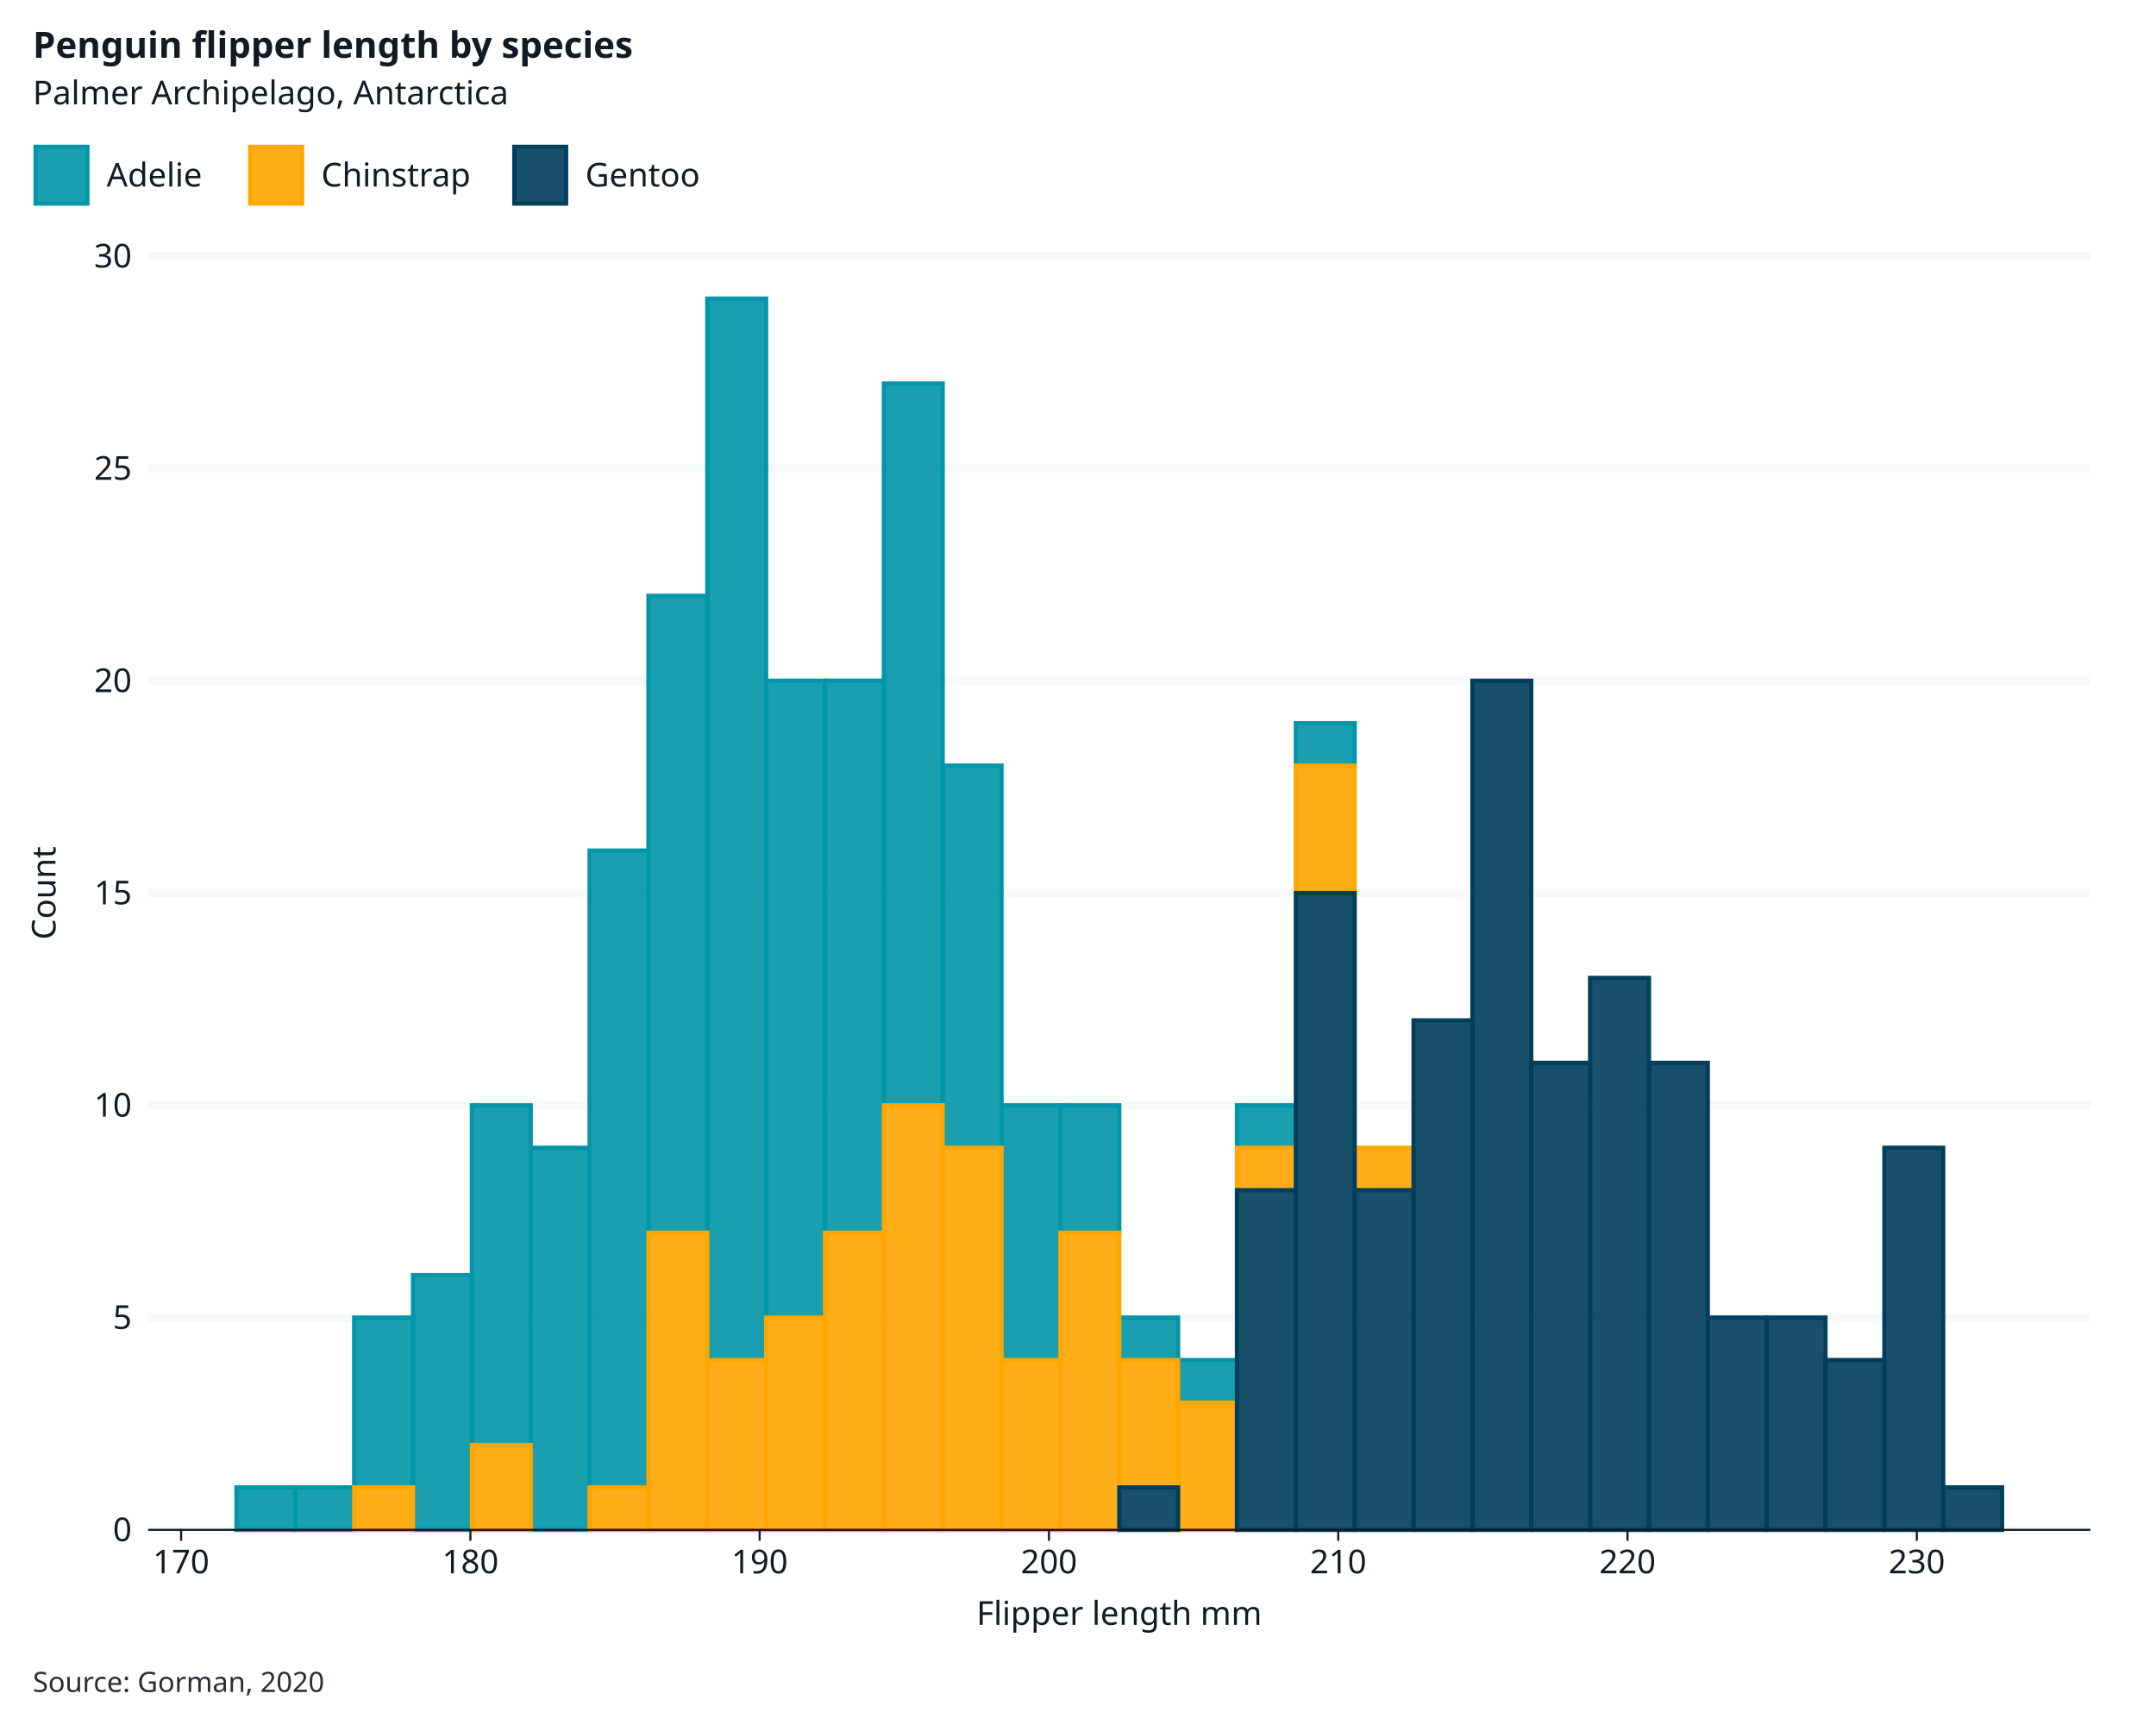
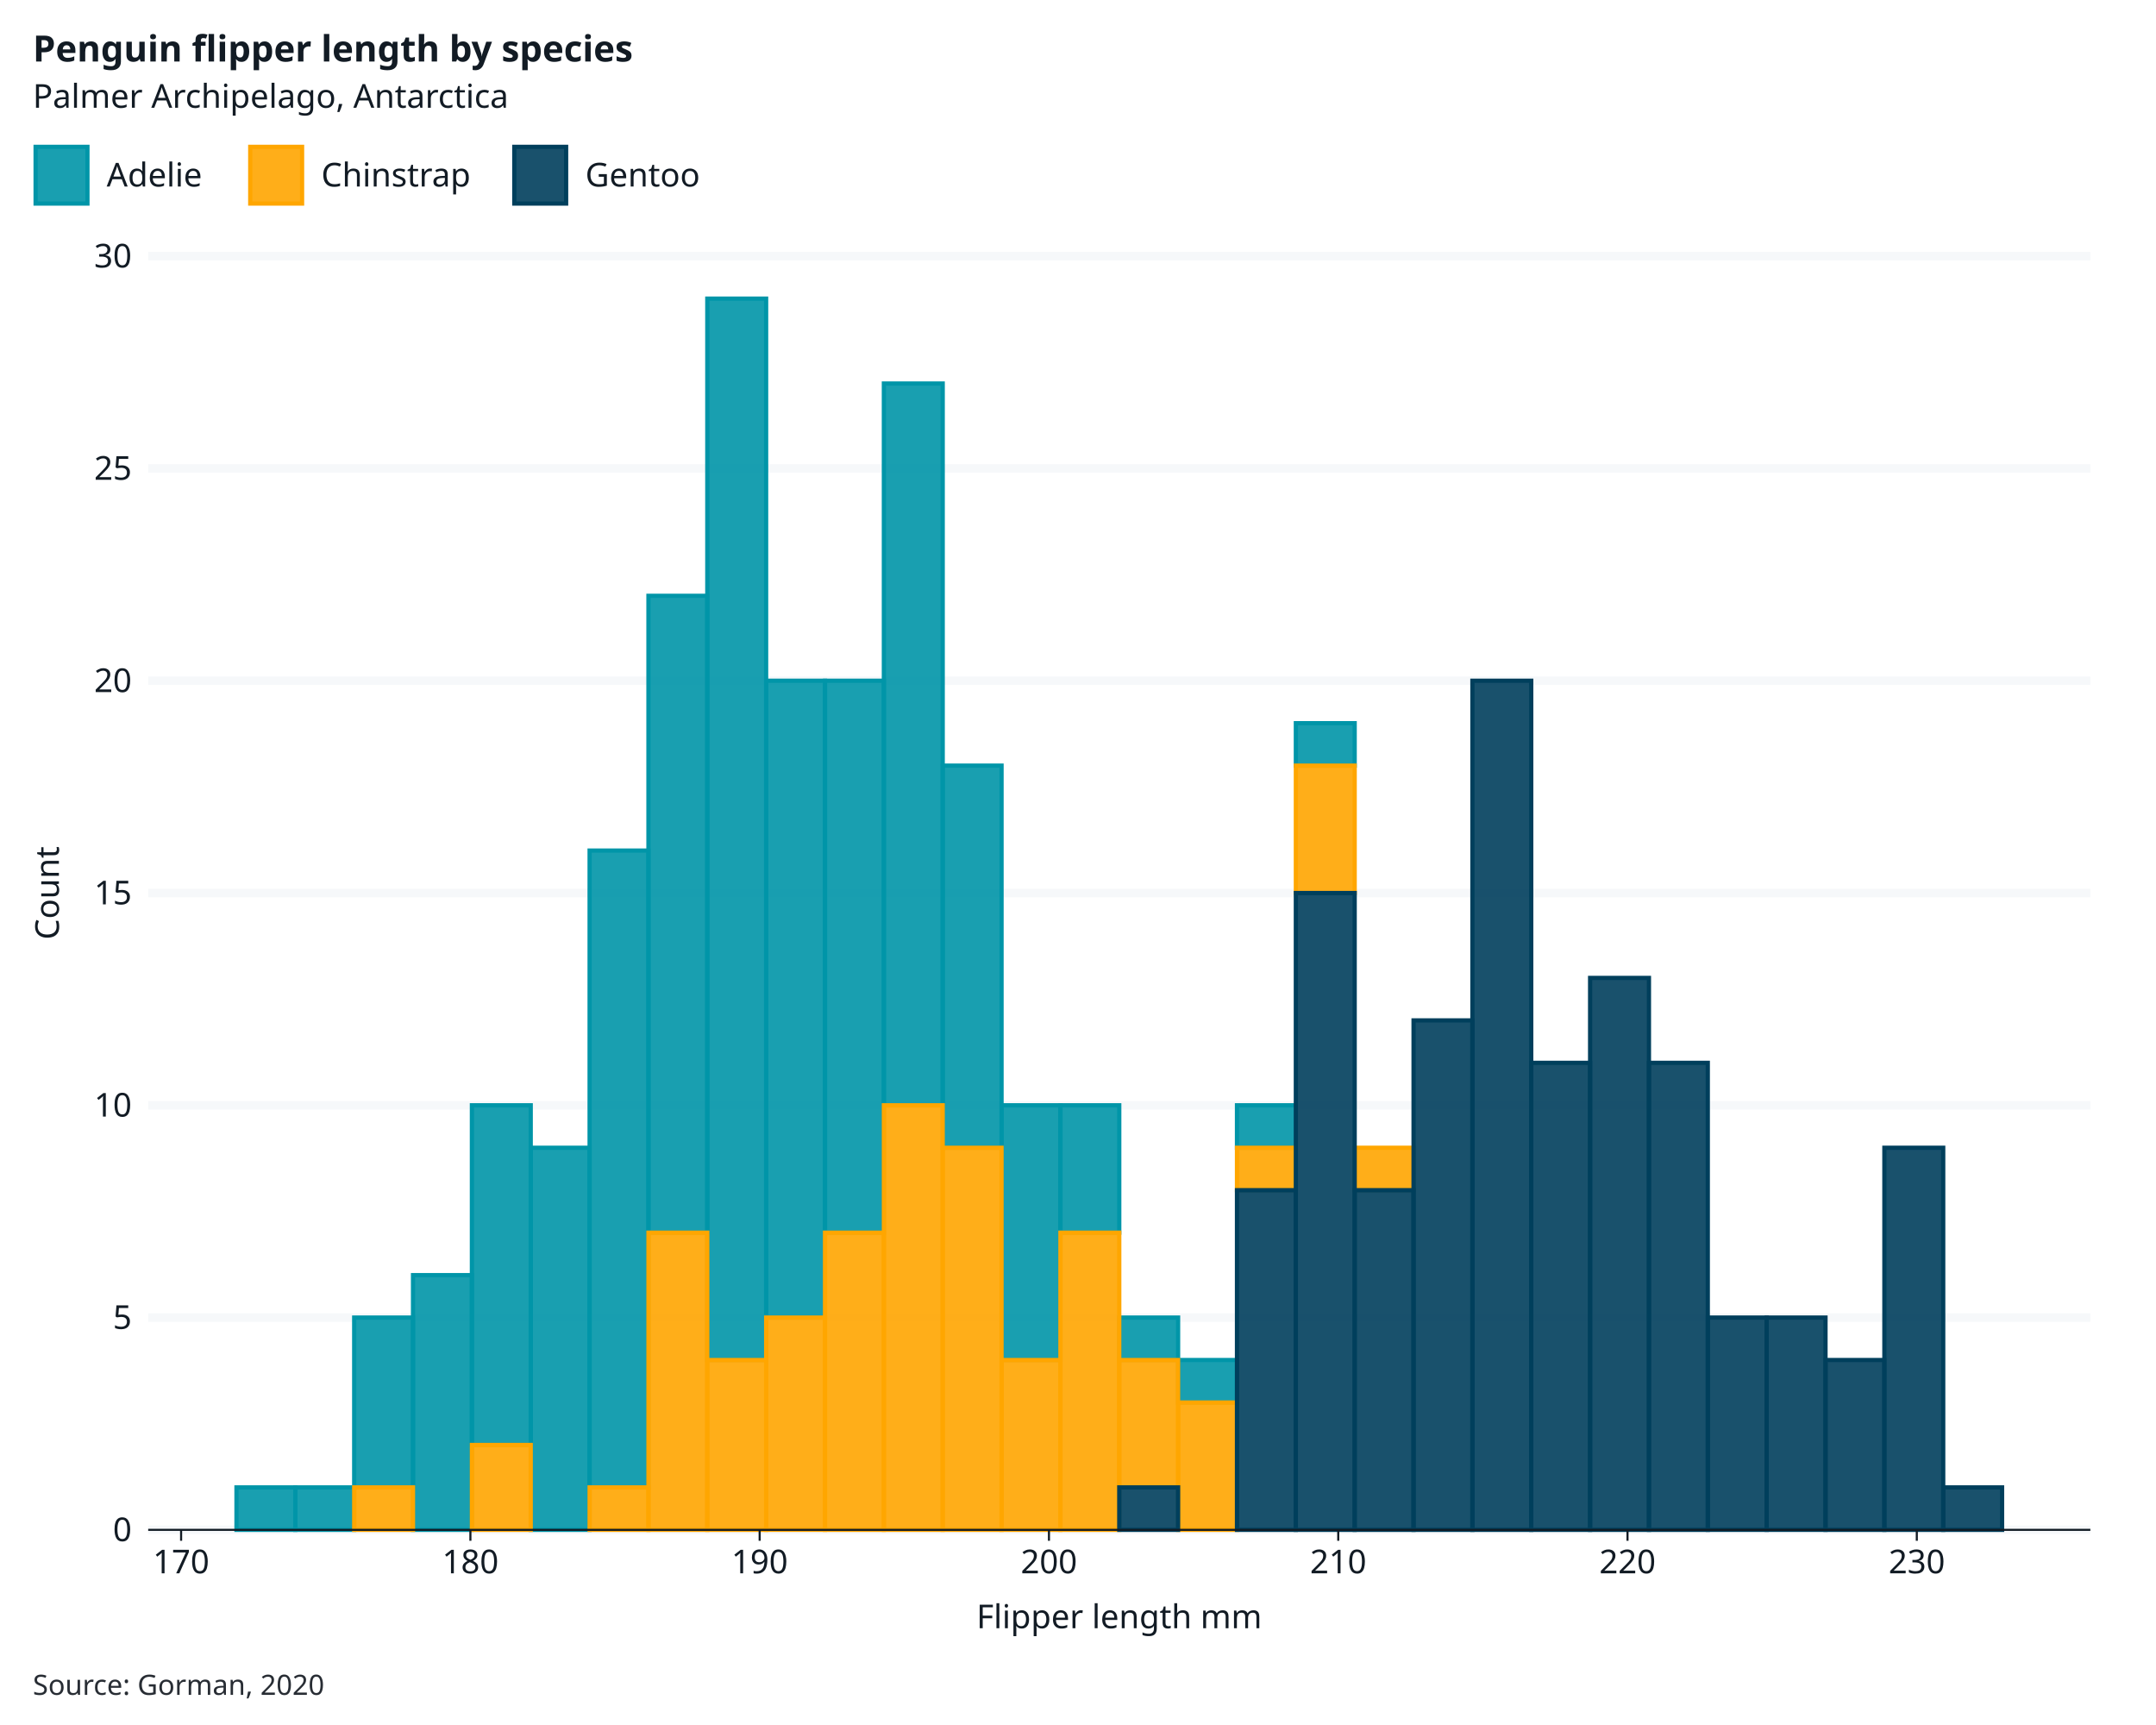
<svg xmlns="http://www.w3.org/2000/svg" class="svglite" data-engine-version="2.0" width="720.00pt" height="576.00pt" viewBox="0 0 720.00 576.00">
  <defs>
    <style type="text/css">
    .svglite line, .svglite polyline, .svglite polygon, .svglite path, .svglite rect, .svglite circle {
      fill: none;
      stroke: #000000;
      stroke-linecap: round;
      stroke-linejoin: round;
      stroke-miterlimit: 10.00;
    }
  </style>
  </defs>
  <rect width="100%" height="100%" style="stroke: none; fill: #FFFFFF;" />
  <defs>
    <clipPath id="cpMC4wMHw3MjAuMDB8MC4wMHw1NzYuMDA=">
      <rect x="0.00" y="0.00" width="720.00" height="576.00" />
    </clipPath>
  </defs>
  <g clip-path="url(#cpMC4wMHw3MjAuMDB8MC4wMHw1NzYuMDA=)">
    <rect x="0" y="0.00" width="720.00" height="576.00" style="stroke-width: 1.07; stroke: #FFFFFF; fill: #FFFFFF;" />
    <rect x="49.49" y="85.53" width="648.59" height="425.31" style="stroke-width: 1.07; stroke: #FFFFFF; fill: #FFFFFF;" />
    <polyline points="49.49,510.84 698.08,510.84 " style="stroke-width: 2.84; stroke: #F6F8FA; stroke-linecap: butt;" />
    <polyline points="49.49,439.95 698.08,439.95 " style="stroke-width: 2.84; stroke: #F6F8FA; stroke-linecap: butt;" />
    <polyline points="49.49,369.07 698.08,369.07 " style="stroke-width: 2.84; stroke: #F6F8FA; stroke-linecap: butt;" />
    <polyline points="49.49,298.19 698.08,298.19 " style="stroke-width: 2.84; stroke: #F6F8FA; stroke-linecap: butt;" />
    <polyline points="49.49,227.30 698.08,227.30 " style="stroke-width: 2.84; stroke: #F6F8FA; stroke-linecap: butt;" />
    <polyline points="49.49,156.42 698.08,156.42 " style="stroke-width: 2.84; stroke: #F6F8FA; stroke-linecap: butt;" />
    <polyline points="49.49,85.53 698.08,85.53 " style="stroke-width: 2.84; stroke: #F6F8FA; stroke-linecap: butt;" />
    <rect x="78.97" y="496.66" width="19.65" height="14.18" style="stroke-width: 1.41; stroke: #0095A8; stroke-linecap: butt; stroke-linejoin: miter; fill: #0095A8; fill-opacity: 0.90;" />
    <rect x="98.62" y="496.66" width="19.65" height="14.18" style="stroke-width: 1.41; stroke: #0095A8; stroke-linecap: butt; stroke-linejoin: miter; fill: #0095A8; fill-opacity: 0.90;" />
    <rect x="118.28" y="439.95" width="19.65" height="56.71" style="stroke-width: 1.41; stroke: #0095A8; stroke-linecap: butt; stroke-linejoin: miter; fill: #0095A8; fill-opacity: 0.90;" />
    <rect x="137.93" y="425.78" width="19.65" height="85.06" style="stroke-width: 1.41; stroke: #0095A8; stroke-linecap: butt; stroke-linejoin: miter; fill: #0095A8; fill-opacity: 0.90;" />
    <rect x="157.59" y="369.07" width="19.65" height="113.42" style="stroke-width: 1.41; stroke: #0095A8; stroke-linecap: butt; stroke-linejoin: miter; fill: #0095A8; fill-opacity: 0.90;" />
    <rect x="177.24" y="383.25" width="19.65" height="127.59" style="stroke-width: 1.41; stroke: #0095A8; stroke-linecap: butt; stroke-linejoin: miter; fill: #0095A8; fill-opacity: 0.90;" />
    <rect x="196.90" y="284.01" width="19.65" height="212.65" style="stroke-width: 1.41; stroke: #0095A8; stroke-linecap: butt; stroke-linejoin: miter; fill: #0095A8; fill-opacity: 0.90;" />
    <rect x="216.55" y="198.95" width="19.65" height="212.65" style="stroke-width: 1.41; stroke: #0095A8; stroke-linecap: butt; stroke-linejoin: miter; fill: #0095A8; fill-opacity: 0.90;" />
    <rect x="236.20" y="99.71" width="19.65" height="354.42" style="stroke-width: 1.41; stroke: #0095A8; stroke-linecap: butt; stroke-linejoin: miter; fill: #0095A8; fill-opacity: 0.90;" />
    <rect x="255.86" y="227.30" width="19.65" height="212.65" style="stroke-width: 1.41; stroke: #0095A8; stroke-linecap: butt; stroke-linejoin: miter; fill: #0095A8; fill-opacity: 0.90;" />
    <rect x="275.51" y="227.30" width="19.65" height="184.30" style="stroke-width: 1.41; stroke: #0095A8; stroke-linecap: butt; stroke-linejoin: miter; fill: #0095A8; fill-opacity: 0.90;" />
    <rect x="295.17" y="128.06" width="19.65" height="241.01" style="stroke-width: 1.41; stroke: #0095A8; stroke-linecap: butt; stroke-linejoin: miter; fill: #0095A8; fill-opacity: 0.90;" />
    <rect x="314.82" y="255.65" width="19.65" height="127.59" style="stroke-width: 1.41; stroke: #0095A8; stroke-linecap: butt; stroke-linejoin: miter; fill: #0095A8; fill-opacity: 0.90;" />
    <rect x="334.48" y="369.07" width="19.65" height="85.06" style="stroke-width: 1.41; stroke: #0095A8; stroke-linecap: butt; stroke-linejoin: miter; fill: #0095A8; fill-opacity: 0.90;" />
    <rect x="354.13" y="369.07" width="19.65" height="42.53" style="stroke-width: 1.41; stroke: #0095A8; stroke-linecap: butt; stroke-linejoin: miter; fill: #0095A8; fill-opacity: 0.90;" />
    <rect x="373.78" y="439.95" width="19.65" height="14.18" style="stroke-width: 1.41; stroke: #0095A8; stroke-linecap: butt; stroke-linejoin: miter; fill: #0095A8; fill-opacity: 0.90;" />
    <rect x="393.44" y="454.13" width="19.65" height="14.18" style="stroke-width: 1.41; stroke: #0095A8; stroke-linecap: butt; stroke-linejoin: miter; fill: #0095A8; fill-opacity: 0.90;" />
    <rect x="413.09" y="369.07" width="19.65" height="14.18" style="stroke-width: 1.41; stroke: #0095A8; stroke-linecap: butt; stroke-linejoin: miter; fill: #0095A8; fill-opacity: 0.90;" />
    <rect x="432.75" y="241.48" width="19.65" height="14.18" style="stroke-width: 1.41; stroke: #0095A8; stroke-linecap: butt; stroke-linejoin: miter; fill: #0095A8; fill-opacity: 0.90;" />
    <rect x="452.40" y="383.25" width="19.65" height="0.00" style="stroke-width: 1.41; stroke: #0095A8; stroke-linecap: butt; stroke-linejoin: miter; fill: #0095A8; fill-opacity: 0.90;" />
    <rect x="472.06" y="340.72" width="19.65" height="0.00" style="stroke-width: 1.41; stroke: #0095A8; stroke-linecap: butt; stroke-linejoin: miter; fill: #0095A8; fill-opacity: 0.90;" />
    <rect x="491.71" y="227.30" width="19.65" height="0.00" style="stroke-width: 1.41; stroke: #0095A8; stroke-linecap: butt; stroke-linejoin: miter; fill: #0095A8; fill-opacity: 0.90;" />
    <rect x="511.37" y="354.89" width="19.65" height="0.00" style="stroke-width: 1.41; stroke: #0095A8; stroke-linecap: butt; stroke-linejoin: miter; fill: #0095A8; fill-opacity: 0.90;" />
    <rect x="531.02" y="326.54" width="19.65" height="0.00" style="stroke-width: 1.41; stroke: #0095A8; stroke-linecap: butt; stroke-linejoin: miter; fill: #0095A8; fill-opacity: 0.90;" />
    <rect x="550.67" y="354.89" width="19.65" height="0.00" style="stroke-width: 1.41; stroke: #0095A8; stroke-linecap: butt; stroke-linejoin: miter; fill: #0095A8; fill-opacity: 0.90;" />
    <rect x="570.33" y="439.95" width="19.65" height="0.00" style="stroke-width: 1.41; stroke: #0095A8; stroke-linecap: butt; stroke-linejoin: miter; fill: #0095A8; fill-opacity: 0.90;" />
    <rect x="589.98" y="439.95" width="19.65" height="0.00" style="stroke-width: 1.41; stroke: #0095A8; stroke-linecap: butt; stroke-linejoin: miter; fill: #0095A8; fill-opacity: 0.90;" />
    <rect x="609.64" y="454.13" width="19.65" height="0.00" style="stroke-width: 1.41; stroke: #0095A8; stroke-linecap: butt; stroke-linejoin: miter; fill: #0095A8; fill-opacity: 0.90;" />
    <rect x="629.29" y="383.25" width="19.65" height="0.00" style="stroke-width: 1.41; stroke: #0095A8; stroke-linecap: butt; stroke-linejoin: miter; fill: #0095A8; fill-opacity: 0.90;" />
    <rect x="648.95" y="496.66" width="19.65" height="0.00" style="stroke-width: 1.41; stroke: #0095A8; stroke-linecap: butt; stroke-linejoin: miter; fill: #0095A8; fill-opacity: 0.90;" />
    <rect x="78.97" y="510.84" width="19.65" height="0.00" style="stroke-width: 1.41; stroke: #FFA600; stroke-linecap: butt; stroke-linejoin: miter; fill: #FFA600; fill-opacity: 0.90;" />
    <rect x="98.62" y="510.84" width="19.65" height="0.00" style="stroke-width: 1.41; stroke: #FFA600; stroke-linecap: butt; stroke-linejoin: miter; fill: #FFA600; fill-opacity: 0.90;" />
    <rect x="118.28" y="496.66" width="19.65" height="14.18" style="stroke-width: 1.41; stroke: #FFA600; stroke-linecap: butt; stroke-linejoin: miter; fill: #FFA600; fill-opacity: 0.90;" />
    <rect x="137.93" y="510.84" width="19.65" height="0.00" style="stroke-width: 1.41; stroke: #FFA600; stroke-linecap: butt; stroke-linejoin: miter; fill: #FFA600; fill-opacity: 0.90;" />
    <rect x="157.59" y="482.49" width="19.65" height="28.35" style="stroke-width: 1.41; stroke: #FFA600; stroke-linecap: butt; stroke-linejoin: miter; fill: #FFA600; fill-opacity: 0.90;" />
    <rect x="177.24" y="510.84" width="19.65" height="0.00" style="stroke-width: 1.41; stroke: #FFA600; stroke-linecap: butt; stroke-linejoin: miter; fill: #FFA600; fill-opacity: 0.90;" />
    <rect x="196.90" y="496.66" width="19.65" height="14.18" style="stroke-width: 1.41; stroke: #FFA600; stroke-linecap: butt; stroke-linejoin: miter; fill: #FFA600; fill-opacity: 0.90;" />
    <rect x="216.55" y="411.60" width="19.65" height="99.24" style="stroke-width: 1.41; stroke: #FFA600; stroke-linecap: butt; stroke-linejoin: miter; fill: #FFA600; fill-opacity: 0.90;" />
    <rect x="236.20" y="454.13" width="19.65" height="56.71" style="stroke-width: 1.41; stroke: #FFA600; stroke-linecap: butt; stroke-linejoin: miter; fill: #FFA600; fill-opacity: 0.90;" />
    <rect x="255.86" y="439.95" width="19.65" height="70.88" style="stroke-width: 1.41; stroke: #FFA600; stroke-linecap: butt; stroke-linejoin: miter; fill: #FFA600; fill-opacity: 0.90;" />
    <rect x="275.51" y="411.60" width="19.65" height="99.24" style="stroke-width: 1.41; stroke: #FFA600; stroke-linecap: butt; stroke-linejoin: miter; fill: #FFA600; fill-opacity: 0.90;" />
    <rect x="295.17" y="369.07" width="19.65" height="141.77" style="stroke-width: 1.41; stroke: #FFA600; stroke-linecap: butt; stroke-linejoin: miter; fill: #FFA600; fill-opacity: 0.90;" />
    <rect x="314.82" y="383.25" width="19.65" height="127.59" style="stroke-width: 1.41; stroke: #FFA600; stroke-linecap: butt; stroke-linejoin: miter; fill: #FFA600; fill-opacity: 0.90;" />
    <rect x="334.48" y="454.13" width="19.65" height="56.71" style="stroke-width: 1.41; stroke: #FFA600; stroke-linecap: butt; stroke-linejoin: miter; fill: #FFA600; fill-opacity: 0.90;" />
    <rect x="354.13" y="411.60" width="19.65" height="99.24" style="stroke-width: 1.41; stroke: #FFA600; stroke-linecap: butt; stroke-linejoin: miter; fill: #FFA600; fill-opacity: 0.90;" />
    <rect x="373.78" y="454.13" width="19.65" height="42.53" style="stroke-width: 1.41; stroke: #FFA600; stroke-linecap: butt; stroke-linejoin: miter; fill: #FFA600; fill-opacity: 0.90;" />
    <rect x="393.44" y="468.31" width="19.65" height="42.53" style="stroke-width: 1.41; stroke: #FFA600; stroke-linecap: butt; stroke-linejoin: miter; fill: #FFA600; fill-opacity: 0.90;" />
    <rect x="413.09" y="383.25" width="19.65" height="14.18" style="stroke-width: 1.41; stroke: #FFA600; stroke-linecap: butt; stroke-linejoin: miter; fill: #FFA600; fill-opacity: 0.90;" />
    <rect x="432.75" y="255.65" width="19.65" height="42.53" style="stroke-width: 1.41; stroke: #FFA600; stroke-linecap: butt; stroke-linejoin: miter; fill: #FFA600; fill-opacity: 0.90;" />
    <rect x="452.40" y="383.25" width="19.65" height="14.18" style="stroke-width: 1.41; stroke: #FFA600; stroke-linecap: butt; stroke-linejoin: miter; fill: #FFA600; fill-opacity: 0.90;" />
    <rect x="472.06" y="340.72" width="19.65" height="0.00" style="stroke-width: 1.41; stroke: #FFA600; stroke-linecap: butt; stroke-linejoin: miter; fill: #FFA600; fill-opacity: 0.90;" />
    <rect x="491.71" y="227.30" width="19.65" height="0.00" style="stroke-width: 1.41; stroke: #FFA600; stroke-linecap: butt; stroke-linejoin: miter; fill: #FFA600; fill-opacity: 0.90;" />
    <rect x="511.37" y="354.89" width="19.65" height="0.00" style="stroke-width: 1.41; stroke: #FFA600; stroke-linecap: butt; stroke-linejoin: miter; fill: #FFA600; fill-opacity: 0.90;" />
    <rect x="531.02" y="326.54" width="19.65" height="0.00" style="stroke-width: 1.41; stroke: #FFA600; stroke-linecap: butt; stroke-linejoin: miter; fill: #FFA600; fill-opacity: 0.90;" />
    <rect x="550.67" y="354.89" width="19.65" height="0.00" style="stroke-width: 1.41; stroke: #FFA600; stroke-linecap: butt; stroke-linejoin: miter; fill: #FFA600; fill-opacity: 0.90;" />
    <rect x="570.33" y="439.95" width="19.65" height="0.00" style="stroke-width: 1.41; stroke: #FFA600; stroke-linecap: butt; stroke-linejoin: miter; fill: #FFA600; fill-opacity: 0.90;" />
    <rect x="589.98" y="439.95" width="19.65" height="0.00" style="stroke-width: 1.41; stroke: #FFA600; stroke-linecap: butt; stroke-linejoin: miter; fill: #FFA600; fill-opacity: 0.90;" />
    <rect x="609.64" y="454.13" width="19.65" height="0.00" style="stroke-width: 1.41; stroke: #FFA600; stroke-linecap: butt; stroke-linejoin: miter; fill: #FFA600; fill-opacity: 0.90;" />
    <rect x="629.29" y="383.25" width="19.65" height="0.00" style="stroke-width: 1.41; stroke: #FFA600; stroke-linecap: butt; stroke-linejoin: miter; fill: #FFA600; fill-opacity: 0.90;" />
    <rect x="648.95" y="496.66" width="19.65" height="0.00" style="stroke-width: 1.41; stroke: #FFA600; stroke-linecap: butt; stroke-linejoin: miter; fill: #FFA600; fill-opacity: 0.90;" />
    <rect x="78.97" y="510.84" width="19.65" height="0.00" style="stroke-width: 1.41; stroke: #003F5C; stroke-linecap: butt; stroke-linejoin: miter; fill: #003F5C; fill-opacity: 0.90;" />
    <rect x="98.62" y="510.84" width="19.65" height="0.00" style="stroke-width: 1.41; stroke: #003F5C; stroke-linecap: butt; stroke-linejoin: miter; fill: #003F5C; fill-opacity: 0.90;" />
    <rect x="118.28" y="510.84" width="19.65" height="0.00" style="stroke-width: 1.41; stroke: #003F5C; stroke-linecap: butt; stroke-linejoin: miter; fill: #003F5C; fill-opacity: 0.90;" />
    <rect x="137.93" y="510.84" width="19.65" height="0.00" style="stroke-width: 1.41; stroke: #003F5C; stroke-linecap: butt; stroke-linejoin: miter; fill: #003F5C; fill-opacity: 0.90;" />
    <rect x="157.59" y="510.84" width="19.65" height="0.00" style="stroke-width: 1.41; stroke: #003F5C; stroke-linecap: butt; stroke-linejoin: miter; fill: #003F5C; fill-opacity: 0.90;" />
    <rect x="177.24" y="510.84" width="19.65" height="0.00" style="stroke-width: 1.41; stroke: #003F5C; stroke-linecap: butt; stroke-linejoin: miter; fill: #003F5C; fill-opacity: 0.90;" />
    <rect x="196.90" y="510.84" width="19.65" height="0.00" style="stroke-width: 1.41; stroke: #003F5C; stroke-linecap: butt; stroke-linejoin: miter; fill: #003F5C; fill-opacity: 0.90;" />
    <rect x="216.55" y="510.84" width="19.65" height="0.00" style="stroke-width: 1.41; stroke: #003F5C; stroke-linecap: butt; stroke-linejoin: miter; fill: #003F5C; fill-opacity: 0.90;" />
    <rect x="236.20" y="510.84" width="19.65" height="0.00" style="stroke-width: 1.41; stroke: #003F5C; stroke-linecap: butt; stroke-linejoin: miter; fill: #003F5C; fill-opacity: 0.90;" />
    <rect x="255.86" y="510.84" width="19.65" height="0.00" style="stroke-width: 1.41; stroke: #003F5C; stroke-linecap: butt; stroke-linejoin: miter; fill: #003F5C; fill-opacity: 0.90;" />
    <rect x="275.51" y="510.84" width="19.65" height="0.00" style="stroke-width: 1.41; stroke: #003F5C; stroke-linecap: butt; stroke-linejoin: miter; fill: #003F5C; fill-opacity: 0.90;" />
    <rect x="295.17" y="510.84" width="19.65" height="0.00" style="stroke-width: 1.41; stroke: #003F5C; stroke-linecap: butt; stroke-linejoin: miter; fill: #003F5C; fill-opacity: 0.90;" />
    <rect x="314.82" y="510.84" width="19.65" height="0.00" style="stroke-width: 1.41; stroke: #003F5C; stroke-linecap: butt; stroke-linejoin: miter; fill: #003F5C; fill-opacity: 0.90;" />
    <rect x="334.48" y="510.84" width="19.65" height="0.00" style="stroke-width: 1.41; stroke: #003F5C; stroke-linecap: butt; stroke-linejoin: miter; fill: #003F5C; fill-opacity: 0.90;" />
    <rect x="354.13" y="510.84" width="19.65" height="0.00" style="stroke-width: 1.41; stroke: #003F5C; stroke-linecap: butt; stroke-linejoin: miter; fill: #003F5C; fill-opacity: 0.90;" />
    <rect x="373.78" y="496.66" width="19.65" height="14.18" style="stroke-width: 1.41; stroke: #003F5C; stroke-linecap: butt; stroke-linejoin: miter; fill: #003F5C; fill-opacity: 0.90;" />
    <rect x="393.44" y="510.84" width="19.65" height="0.00" style="stroke-width: 1.41; stroke: #003F5C; stroke-linecap: butt; stroke-linejoin: miter; fill: #003F5C; fill-opacity: 0.90;" />
    <rect x="413.09" y="397.42" width="19.65" height="113.42" style="stroke-width: 1.41; stroke: #003F5C; stroke-linecap: butt; stroke-linejoin: miter; fill: #003F5C; fill-opacity: 0.90;" />
    <rect x="432.75" y="298.19" width="19.65" height="212.65" style="stroke-width: 1.41; stroke: #003F5C; stroke-linecap: butt; stroke-linejoin: miter; fill: #003F5C; fill-opacity: 0.90;" />
    <rect x="452.40" y="397.42" width="19.65" height="113.42" style="stroke-width: 1.41; stroke: #003F5C; stroke-linecap: butt; stroke-linejoin: miter; fill: #003F5C; fill-opacity: 0.90;" />
    <rect x="472.06" y="340.72" width="19.65" height="170.12" style="stroke-width: 1.41; stroke: #003F5C; stroke-linecap: butt; stroke-linejoin: miter; fill: #003F5C; fill-opacity: 0.90;" />
    <rect x="491.71" y="227.30" width="19.65" height="283.54" style="stroke-width: 1.41; stroke: #003F5C; stroke-linecap: butt; stroke-linejoin: miter; fill: #003F5C; fill-opacity: 0.90;" />
    <rect x="511.37" y="354.89" width="19.65" height="155.95" style="stroke-width: 1.41; stroke: #003F5C; stroke-linecap: butt; stroke-linejoin: miter; fill: #003F5C; fill-opacity: 0.90;" />
    <rect x="531.02" y="326.54" width="19.65" height="184.30" style="stroke-width: 1.41; stroke: #003F5C; stroke-linecap: butt; stroke-linejoin: miter; fill: #003F5C; fill-opacity: 0.90;" />
    <rect x="550.67" y="354.89" width="19.65" height="155.95" style="stroke-width: 1.41; stroke: #003F5C; stroke-linecap: butt; stroke-linejoin: miter; fill: #003F5C; fill-opacity: 0.90;" />
    <rect x="570.33" y="439.95" width="19.65" height="70.88" style="stroke-width: 1.41; stroke: #003F5C; stroke-linecap: butt; stroke-linejoin: miter; fill: #003F5C; fill-opacity: 0.90;" />
    <rect x="589.98" y="439.95" width="19.65" height="70.88" style="stroke-width: 1.41; stroke: #003F5C; stroke-linecap: butt; stroke-linejoin: miter; fill: #003F5C; fill-opacity: 0.90;" />
    <rect x="609.64" y="454.13" width="19.65" height="56.71" style="stroke-width: 1.41; stroke: #003F5C; stroke-linecap: butt; stroke-linejoin: miter; fill: #003F5C; fill-opacity: 0.90;" />
    <rect x="629.29" y="383.25" width="19.65" height="127.59" style="stroke-width: 1.41; stroke: #003F5C; stroke-linecap: butt; stroke-linejoin: miter; fill: #003F5C; fill-opacity: 0.90;" />
    <rect x="648.95" y="496.66" width="19.65" height="14.18" style="stroke-width: 1.41; stroke: #003F5C; stroke-linecap: butt; stroke-linejoin: miter; fill: #003F5C; fill-opacity: 0.90;" />
    <text x="44.01" y="514.62" text-anchor="end" style="font-size: 11.00px; fill: #121B24; font-family: sans;" textLength="6.12px" lengthAdjust="spacingAndGlyphs">0</text>
    <text x="44.01" y="443.74" text-anchor="end" style="font-size: 11.00px; fill: #121B24; font-family: sans;" textLength="6.12px" lengthAdjust="spacingAndGlyphs">5</text>
    <text x="44.01" y="372.85" text-anchor="end" style="font-size: 11.00px; fill: #121B24; font-family: sans;" textLength="12.24px" lengthAdjust="spacingAndGlyphs">10</text>
    <text x="44.01" y="301.97" text-anchor="end" style="font-size: 11.00px; fill: #121B24; font-family: sans;" textLength="12.24px" lengthAdjust="spacingAndGlyphs">15</text>
    <text x="44.01" y="231.09" text-anchor="end" style="font-size: 11.00px; fill: #121B24; font-family: sans;" textLength="12.24px" lengthAdjust="spacingAndGlyphs">20</text>
    <text x="44.01" y="160.20" text-anchor="end" style="font-size: 11.00px; fill: #121B24; font-family: sans;" textLength="12.24px" lengthAdjust="spacingAndGlyphs">25</text>
    <text x="44.01" y="89.32" text-anchor="end" style="font-size: 11.00px; fill: #121B24; font-family: sans;" textLength="12.24px" lengthAdjust="spacingAndGlyphs">30</text>
    <polyline points="49.49,510.84 698.08,510.84 " style="stroke-width: 0.70; stroke: #121B24; stroke-linecap: butt;" />
    <polyline points="60.48,514.49 60.48,510.84 " style="stroke-width: 0.70; stroke: #121B24; stroke-linecap: butt;" />
    <polyline points="157.09,514.49 157.09,510.84 " style="stroke-width: 0.70; stroke: #121B24; stroke-linecap: butt;" />
    <polyline points="253.69,514.49 253.69,510.84 " style="stroke-width: 0.70; stroke: #121B24; stroke-linecap: butt;" />
    <polyline points="350.30,514.49 350.30,510.84 " style="stroke-width: 0.70; stroke: #121B24; stroke-linecap: butt;" />
    <polyline points="446.91,514.49 446.91,510.84 " style="stroke-width: 0.70; stroke: #121B24; stroke-linecap: butt;" />
    <polyline points="543.51,514.49 543.51,510.84 " style="stroke-width: 0.70; stroke: #121B24; stroke-linecap: butt;" />
    <polyline points="640.12,514.49 640.12,510.84 " style="stroke-width: 0.70; stroke: #121B24; stroke-linecap: butt;" />
    <text x="60.48" y="525.35" text-anchor="middle" style="font-size: 11.00px; fill: #121B24; font-family: sans;" textLength="18.35px" lengthAdjust="spacingAndGlyphs">170</text>
    <text x="157.09" y="525.35" text-anchor="middle" style="font-size: 11.00px; fill: #121B24; font-family: sans;" textLength="18.35px" lengthAdjust="spacingAndGlyphs">180</text>
    <text x="253.69" y="525.35" text-anchor="middle" style="font-size: 11.00px; fill: #121B24; font-family: sans;" textLength="18.35px" lengthAdjust="spacingAndGlyphs">190</text>
    <text x="350.30" y="525.35" text-anchor="middle" style="font-size: 11.00px; fill: #121B24; font-family: sans;" textLength="18.35px" lengthAdjust="spacingAndGlyphs">200</text>
    <text x="446.91" y="525.35" text-anchor="middle" style="font-size: 11.00px; fill: #121B24; font-family: sans;" textLength="18.35px" lengthAdjust="spacingAndGlyphs">210</text>
    <text x="543.51" y="525.35" text-anchor="middle" style="font-size: 11.00px; fill: #121B24; font-family: sans;" textLength="18.35px" lengthAdjust="spacingAndGlyphs">220</text>
    <text x="640.12" y="525.35" text-anchor="middle" style="font-size: 11.00px; fill: #121B24; font-family: sans;" textLength="18.35px" lengthAdjust="spacingAndGlyphs">230</text>
-     <text x="373.78" y="542.55" text-anchor="middle" style="font-size: 11.00px; fill: #121B24; font-family: sans;" textLength="88.04px" lengthAdjust="spacingAndGlyphs">Flipper length mm</text>
-     <text transform="translate(18.53,298.19) rotate(-90)" text-anchor="middle" style="font-size: 11.00px; fill: #121B24; font-family: sans;" textLength="29.36px" lengthAdjust="spacingAndGlyphs">Count</text>
+     <text x="373.78" y="543.69" text-anchor="middle" style="font-size: 11.00px; fill: #121B24; font-family: sans;" textLength="88.04px" lengthAdjust="spacingAndGlyphs">Flipper length mm</text>
+     <text transform="translate(19.67,298.19) rotate(-90)" text-anchor="middle" style="font-size: 11.00px; fill: #121B24; font-family: sans;" textLength="29.36px" lengthAdjust="spacingAndGlyphs">Count</text>
    <rect x="10.96" y="64.53" width="248.00" height="9.85" style="stroke-width: 1.07; stroke: #FFFFFF; fill: #FFFFFF;" />
    <rect x="10.96" y="48.09" width="19.18" height="20.81" style="stroke-width: 1.07; stroke: #FFFFFF; fill: #FFFFFF;" />
    <rect x="11.89" y="49.03" width="17.31" height="18.94" style="stroke-width: 1.41; stroke: #0095A8; stroke-linecap: butt; stroke-linejoin: miter; fill: #0095A8; fill-opacity: 0.90;" />
    <rect x="82.63" y="48.09" width="19.18" height="20.81" style="stroke-width: 1.07; stroke: #FFFFFF; fill: #FFFFFF;" />
    <rect x="83.57" y="49.03" width="17.31" height="18.94" style="stroke-width: 1.41; stroke: #FFA600; stroke-linecap: butt; stroke-linejoin: miter; fill: #FFA600; fill-opacity: 0.90;" />
    <rect x="170.81" y="48.09" width="19.18" height="20.81" style="stroke-width: 1.07; stroke: #FFFFFF; fill: #FFFFFF;" />
    <rect x="171.75" y="49.03" width="17.31" height="18.94" style="stroke-width: 1.41; stroke: #003F5C; stroke-linecap: butt; stroke-linejoin: miter; fill: #003F5C; fill-opacity: 0.90;" />
    <text x="35.62" y="62.28" style="font-size: 11.00px; fill: #121B24; font-family: sans;" textLength="30.58px" lengthAdjust="spacingAndGlyphs">Adelie</text>
    <text x="107.29" y="62.28" style="font-size: 11.00px; fill: #121B24; font-family: sans;" textLength="47.08px" lengthAdjust="spacingAndGlyphs">Chinstrap</text>
    <text x="195.47" y="62.28" style="font-size: 11.00px; fill: #121B24; font-family: sans;" textLength="36.09px" lengthAdjust="spacingAndGlyphs">Gentoo</text>
-     <text x="10.96" y="34.85" style="font-size: 11.00px; fill: #121B24; font-family: sans;" textLength="151.03px" lengthAdjust="spacingAndGlyphs">Palmer Archipelago, Antarctica</text>
-     <text x="10.96" y="19.29" style="font-size: 12.10px; font-weight: bold; fill: #121B24; font-family: sans;" textLength="177.60px" lengthAdjust="spacingAndGlyphs">Penguin flipper length by species</text>
-     <text x="10.96" y="564.96" style="font-size: 9.35px; fill: #282D34; font-family: sans;" textLength="94.61px" lengthAdjust="spacingAndGlyphs">Source: Gorman, 2020</text>
+     <text x="10.96" y="35.99" style="font-size: 11.00px; fill: #121B24; font-family: sans;" textLength="151.03px" lengthAdjust="spacingAndGlyphs">Palmer Archipelago, Antarctica</text>
+     <text x="10.96" y="20.54" style="font-size: 12.10px; font-weight: bold; fill: #121B24; font-family: sans;" textLength="177.60px" lengthAdjust="spacingAndGlyphs">Penguin flipper length by species</text>
+     <text x="10.96" y="565.93" style="font-size: 9.35px; fill: #282D34; font-family: sans;" textLength="94.61px" lengthAdjust="spacingAndGlyphs">Source: Gorman, 2020</text>
  </g>
</svg>
